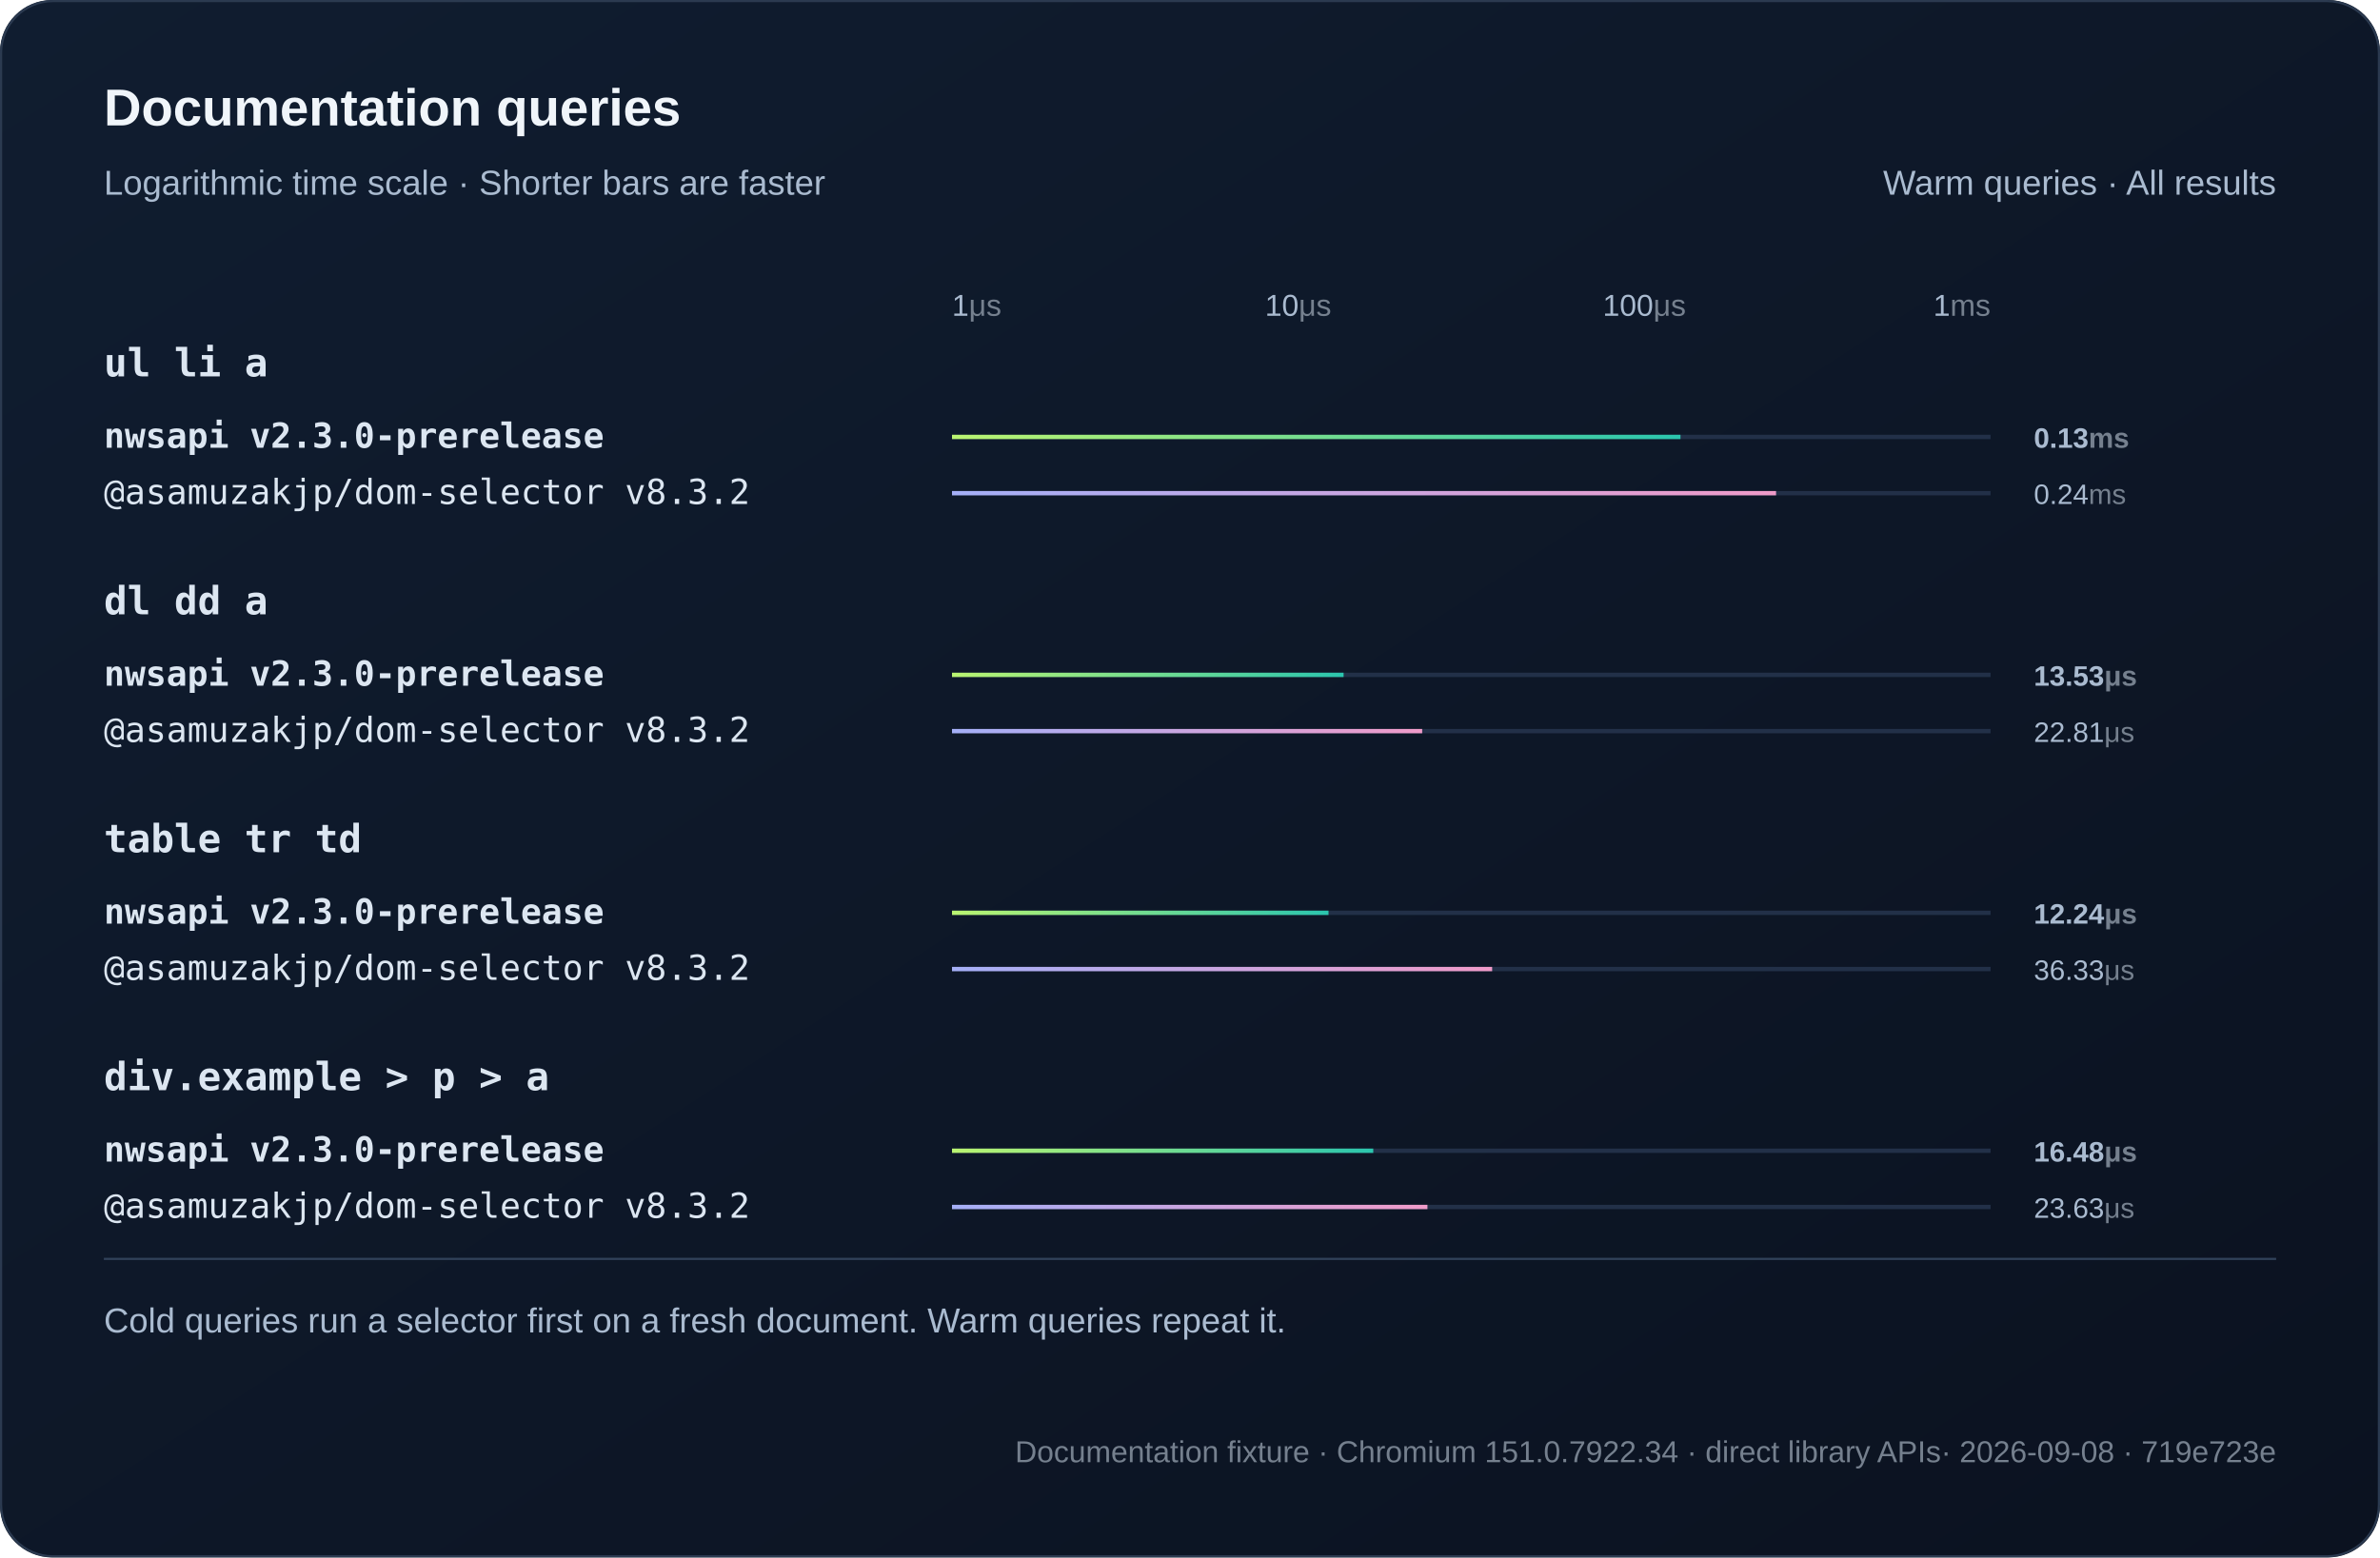
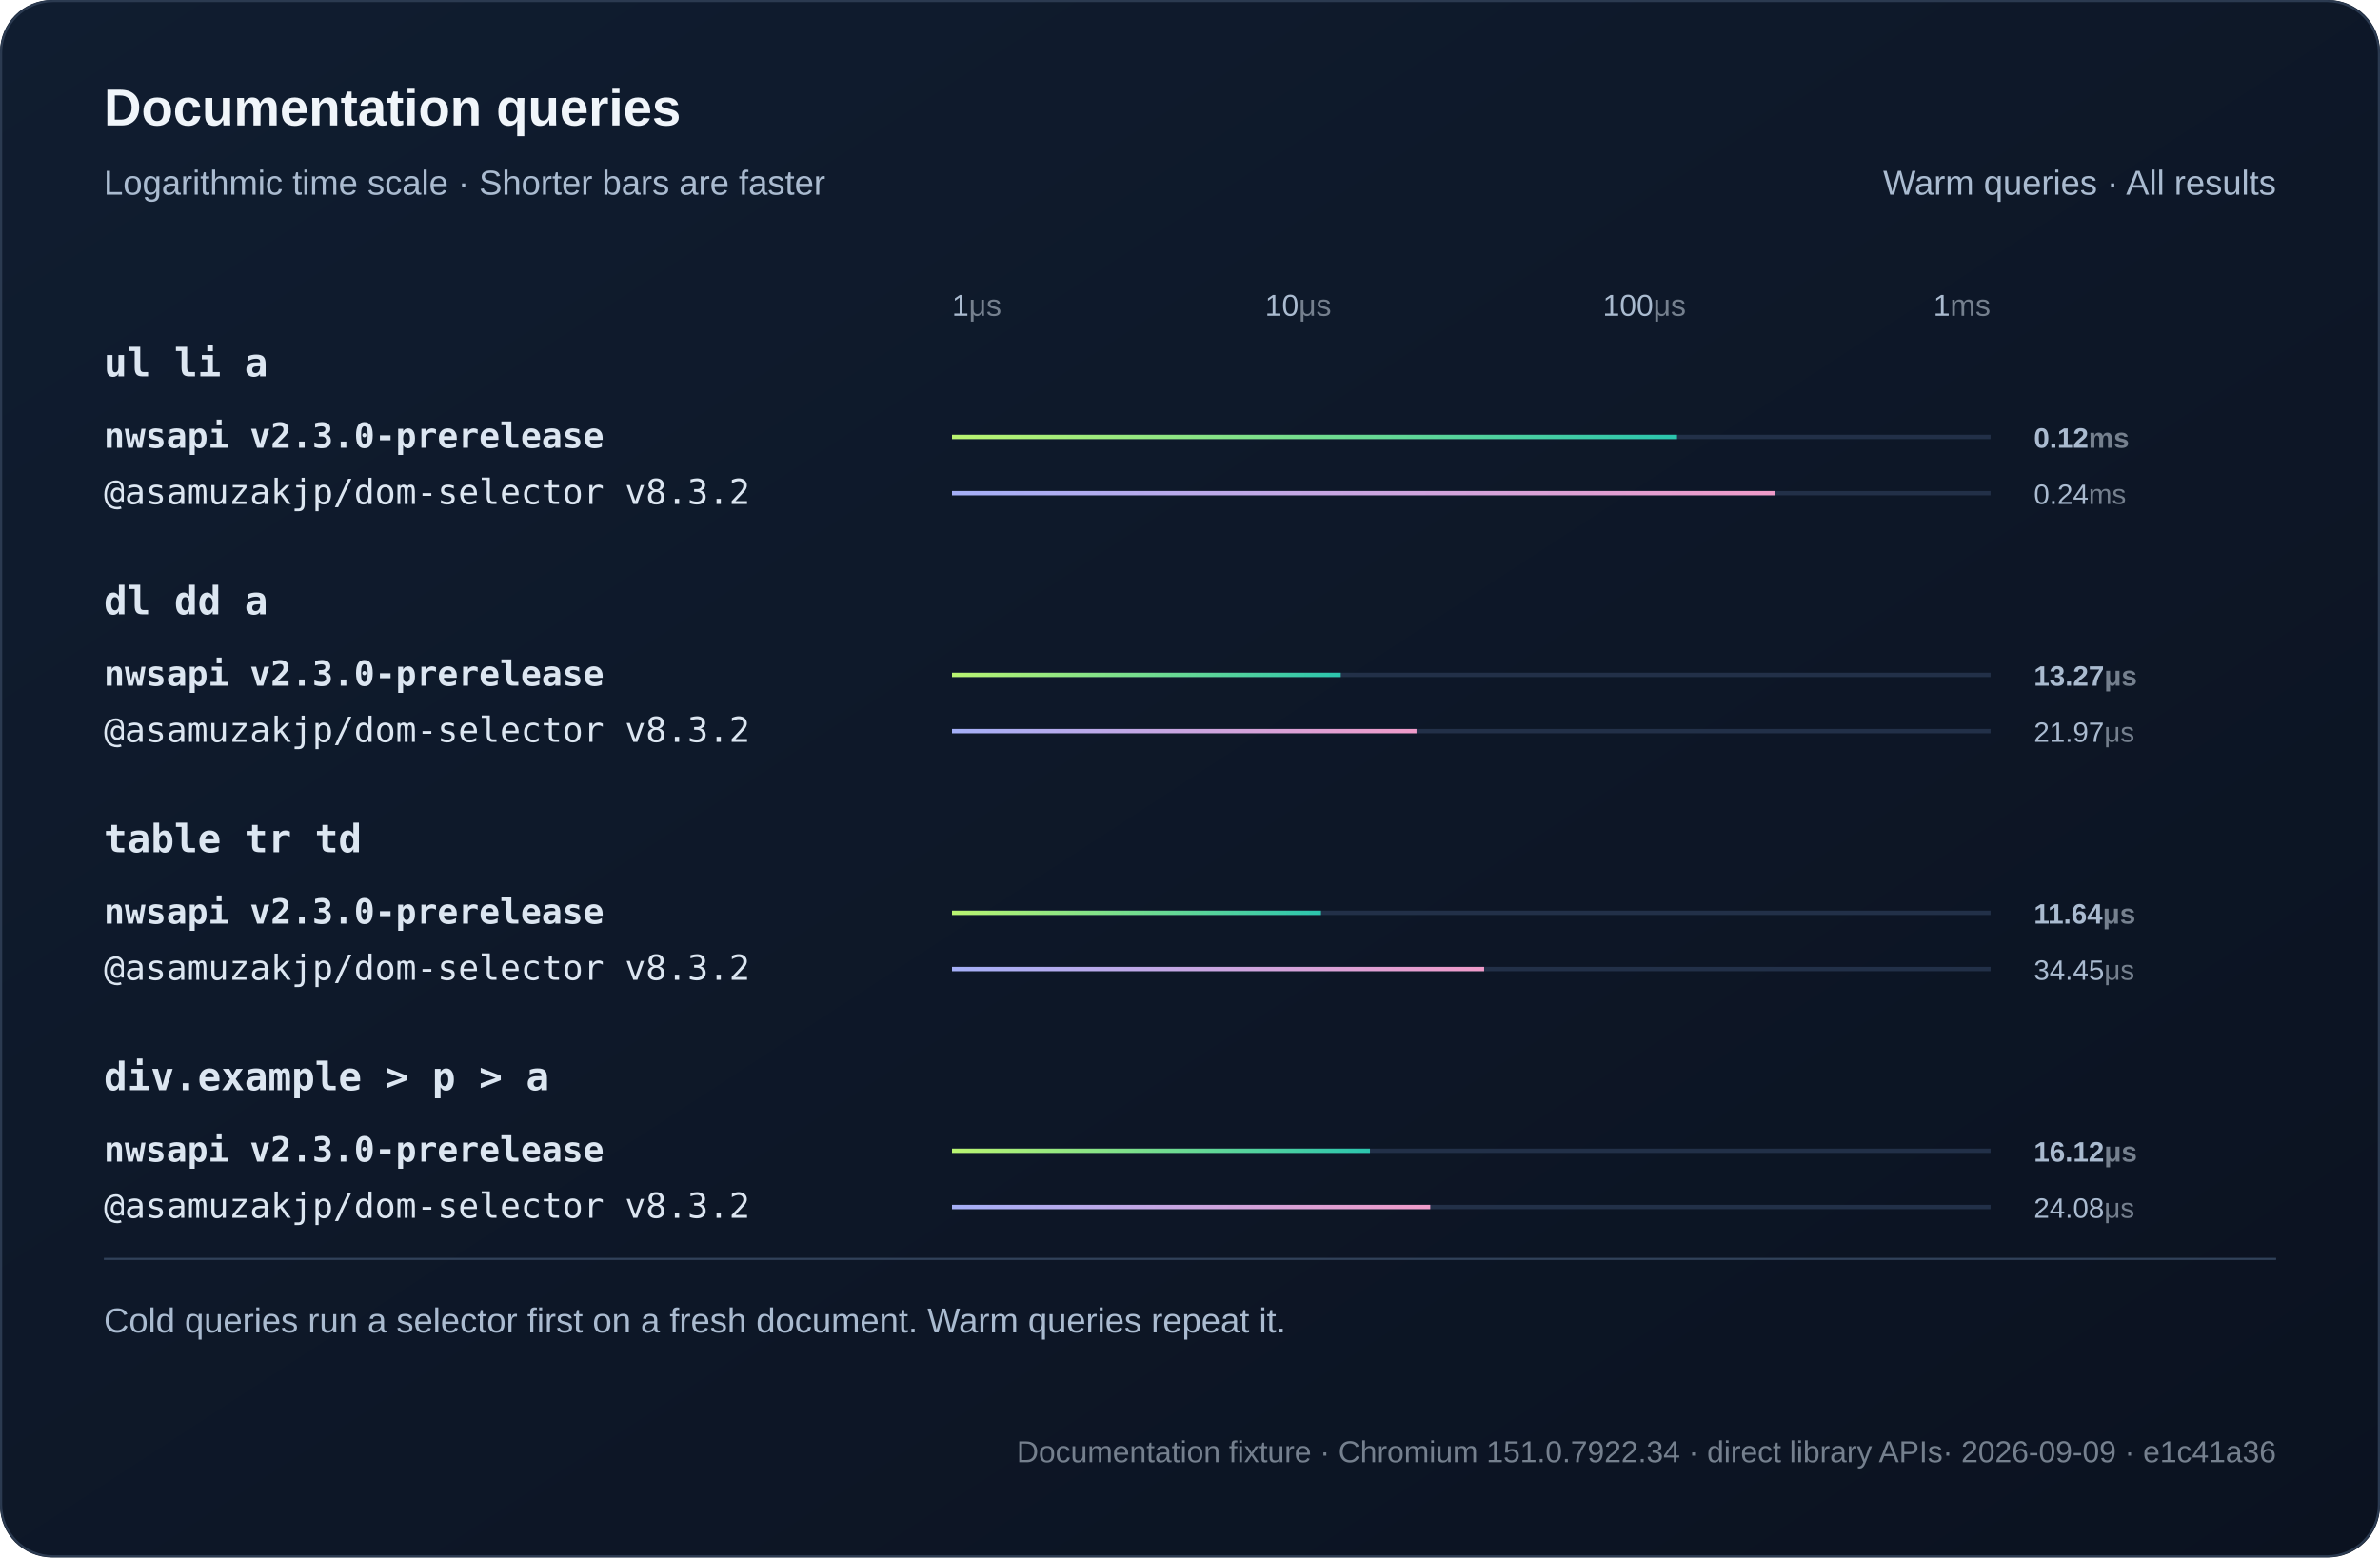
<svg xmlns="http://www.w3.org/2000/svg" width="1100" height="720" viewBox="0 0 1100 720" role="img">
  <defs>
    <linearGradient id="bg" x2="1" y2="1">
      <stop stop-color="#101d30" />
      <stop offset="1" stop-color="#0b1220" />
    </linearGradient>
    <linearGradient id="series0">
      <stop stop-color="#baf471" />
      <stop offset="1" stop-color="#2bc5ae" />
    </linearGradient>
    <linearGradient id="series1">
      <stop stop-color="#a4aff7" />
      <stop offset="1" stop-color="#ef9bc9" />
    </linearGradient>
  </defs>
  <style>text{font-family:Arial,Helvetica,sans-serif;fill:#f0f5fa}
.muted{fill:#aabbd0;font:16px Arial,Helvetica,sans-serif}
.code{font:18px Consolas,Menlo,monospace;fill:#dce6f1}
.note .code{font:16px Consolas,Menlo,monospace}
.metadata,.metadata .code{fill:#75808e;font-size:14px}
.chart-title{font-size:24px;font-weight:700}
.unit{fill:#75808e}
.package{font-family:Consolas,Menlo,monospace}
.comparison{font-size:14px;font-variant-numeric:tabular-nums}
.tick{fill:#aabbd0;font-size:12px}
.time{fill:#aabbd0;font-size:13px;font-variant-numeric:tabular-nums}
.engine{font-size:16px}.selector{font-weight:600}.tick{font-size:14px}.bar{transform-box:fill-box;transform-origin:left center;animation:fill 800ms ease-out both}@keyframes fill{from{transform:scaleX(0)}to{transform:scaleX(1)}}@media(prefers-reduced-motion:reduce){.bar{animation:none}}</style>
  <rect width="1100" height="720" rx="24" fill="url(#bg)" />
  <rect x=".5" y=".5" width="1099" height="719" rx="24" fill="none" stroke="#2b3a50" />
  <text x="48" y="58" class="chart-title">Documentation queries</text>
  <text x="48" y="90" class="muted">Logarithmic time scale · Shorter bars are faster</text>
  <text x="1052" y="90" text-anchor="end" class="muted">Warm queries · All results</text>
  <text x="440" y="146" text-anchor="start" class="tick">1<tspan class="unit">μs</tspan>
  </text>
  <text x="600" y="146" text-anchor="middle" class="tick">10<tspan class="unit">μs</tspan>
  </text>
  <text x="760" y="146" text-anchor="middle" class="tick">100<tspan class="unit">μs</tspan>
  </text>
  <text x="920" y="146" text-anchor="end" class="tick">1<tspan class="unit">ms</tspan>
  </text>
  <text x="48" y="174" class="code selector">ul li a</text>
  <g>
    <text x="48" y="207" class="code engine" style="font-weight:700">nwsapi v2.3.0-prerelease</text>
    <path d="M440 202h480" stroke="#223048" stroke-width="2" />
-     <rect class="bar" x="440" y="201" width="336.69" height="2" fill="url(#series0)" />
-     <text x="940" y="207" class="time" style="font-weight:700">0.13<tspan class="unit">ms</tspan>
+     <rect class="bar" x="440" y="201" width="335.09" height="2" fill="url(#series0)" />
+     <text x="940" y="207" class="time" style="font-weight:700">0.12<tspan class="unit">ms</tspan>
    </text>
  </g>
  <g>
    <text x="48" y="233" class="code engine">@asamuzakjp/dom-selector v8.3.2</text>
    <path d="M440 228h480" stroke="#223048" stroke-width="2" />
-     <rect class="bar" x="440" y="227" width="380.87" height="2" fill="url(#series1)" />
+     <rect class="bar" x="440" y="227" width="380.54" height="2" fill="url(#series1)" />
    <text x="940" y="233" class="time">0.24<tspan class="unit">ms</tspan>
    </text>
  </g>
  <text x="48" y="284" class="code selector">dl dd a</text>
  <g>
    <text x="48" y="317" class="code engine" style="font-weight:700">nwsapi v2.3.0-prerelease</text>
    <path d="M440 312h480" stroke="#223048" stroke-width="2" />
-     <rect class="bar" x="440" y="311" width="180.99" height="2" fill="url(#series0)" />
-     <text x="940" y="317" class="time" style="font-weight:700">13.53<tspan class="unit">μs</tspan>
+     <rect class="bar" x="440" y="311" width="179.68" height="2" fill="url(#series0)" />
+     <text x="940" y="317" class="time" style="font-weight:700">13.27<tspan class="unit">μs</tspan>
    </text>
  </g>
  <g>
    <text x="48" y="343" class="code engine">@asamuzakjp/dom-selector v8.3.2</text>
    <path d="M440 338h480" stroke="#223048" stroke-width="2" />
-     <rect class="bar" x="440" y="337" width="217.31" height="2" fill="url(#series1)" />
-     <text x="940" y="343" class="time">22.81<tspan class="unit">μs</tspan>
+     <rect class="bar" x="440" y="337" width="214.69" height="2" fill="url(#series1)" />
+     <text x="940" y="343" class="time">21.97<tspan class="unit">μs</tspan>
    </text>
  </g>
  <text x="48" y="394" class="code selector">table tr td</text>
  <g>
    <text x="48" y="427" class="code engine" style="font-weight:700">nwsapi v2.3.0-prerelease</text>
    <path d="M440 422h480" stroke="#223048" stroke-width="2" />
-     <rect class="bar" x="440" y="421" width="174.02" height="2" fill="url(#series0)" />
-     <text x="940" y="427" class="time" style="font-weight:700">12.24<tspan class="unit">μs</tspan>
+     <rect class="bar" x="440" y="421" width="170.54" height="2" fill="url(#series0)" />
+     <text x="940" y="427" class="time" style="font-weight:700">11.64<tspan class="unit">μs</tspan>
    </text>
  </g>
  <g>
    <text x="48" y="453" class="code engine">@asamuzakjp/dom-selector v8.3.2</text>
    <path d="M440 448h480" stroke="#223048" stroke-width="2" />
-     <rect class="bar" x="440" y="447" width="249.65" height="2" fill="url(#series1)" />
-     <text x="940" y="453" class="time">36.33<tspan class="unit">μs</tspan>
+     <rect class="bar" x="440" y="447" width="245.95" height="2" fill="url(#series1)" />
+     <text x="940" y="453" class="time">34.45<tspan class="unit">μs</tspan>
    </text>
  </g>
  <text x="48" y="504" class="code selector">div.example &gt; p &gt; a</text>
  <g>
    <text x="48" y="537" class="code engine" style="font-weight:700">nwsapi v2.3.0-prerelease</text>
    <path d="M440 532h480" stroke="#223048" stroke-width="2" />
-     <rect class="bar" x="440" y="531" width="194.7" height="2" fill="url(#series0)" />
-     <text x="940" y="537" class="time" style="font-weight:700">16.48<tspan class="unit">μs</tspan>
+     <rect class="bar" x="440" y="531" width="193.17" height="2" fill="url(#series0)" />
+     <text x="940" y="537" class="time" style="font-weight:700">16.12<tspan class="unit">μs</tspan>
    </text>
  </g>
  <g>
    <text x="48" y="563" class="code engine">@asamuzakjp/dom-selector v8.3.2</text>
    <path d="M440 558h480" stroke="#223048" stroke-width="2" />
-     <rect class="bar" x="440" y="557" width="219.74" height="2" fill="url(#series1)" />
-     <text x="940" y="563" class="time">23.63<tspan class="unit">μs</tspan>
+     <rect class="bar" x="440" y="557" width="221.05" height="2" fill="url(#series1)" />
+     <text x="940" y="563" class="time">24.08<tspan class="unit">μs</tspan>
    </text>
  </g>
  <path d="M48 582h1004" stroke="#304159" />
  <text x="48" y="616" class="muted">Cold queries run a selector first on a fresh document. Warm queries repeat it.</text>
-   <text x="1052" y="676" text-anchor="end" class="muted note metadata">Documentation fixture · Chromium 151.0.7922.34 · direct library APIs<tspan fill="#75808e"> · 2026-09-08 · 719e723e</tspan>
+   <text x="1052" y="676" text-anchor="end" class="muted note metadata">Documentation fixture · Chromium 151.0.7922.34 · direct library APIs<tspan fill="#75808e"> · 2026-09-09 · e1c41a36</tspan>
  </text>
</svg>
